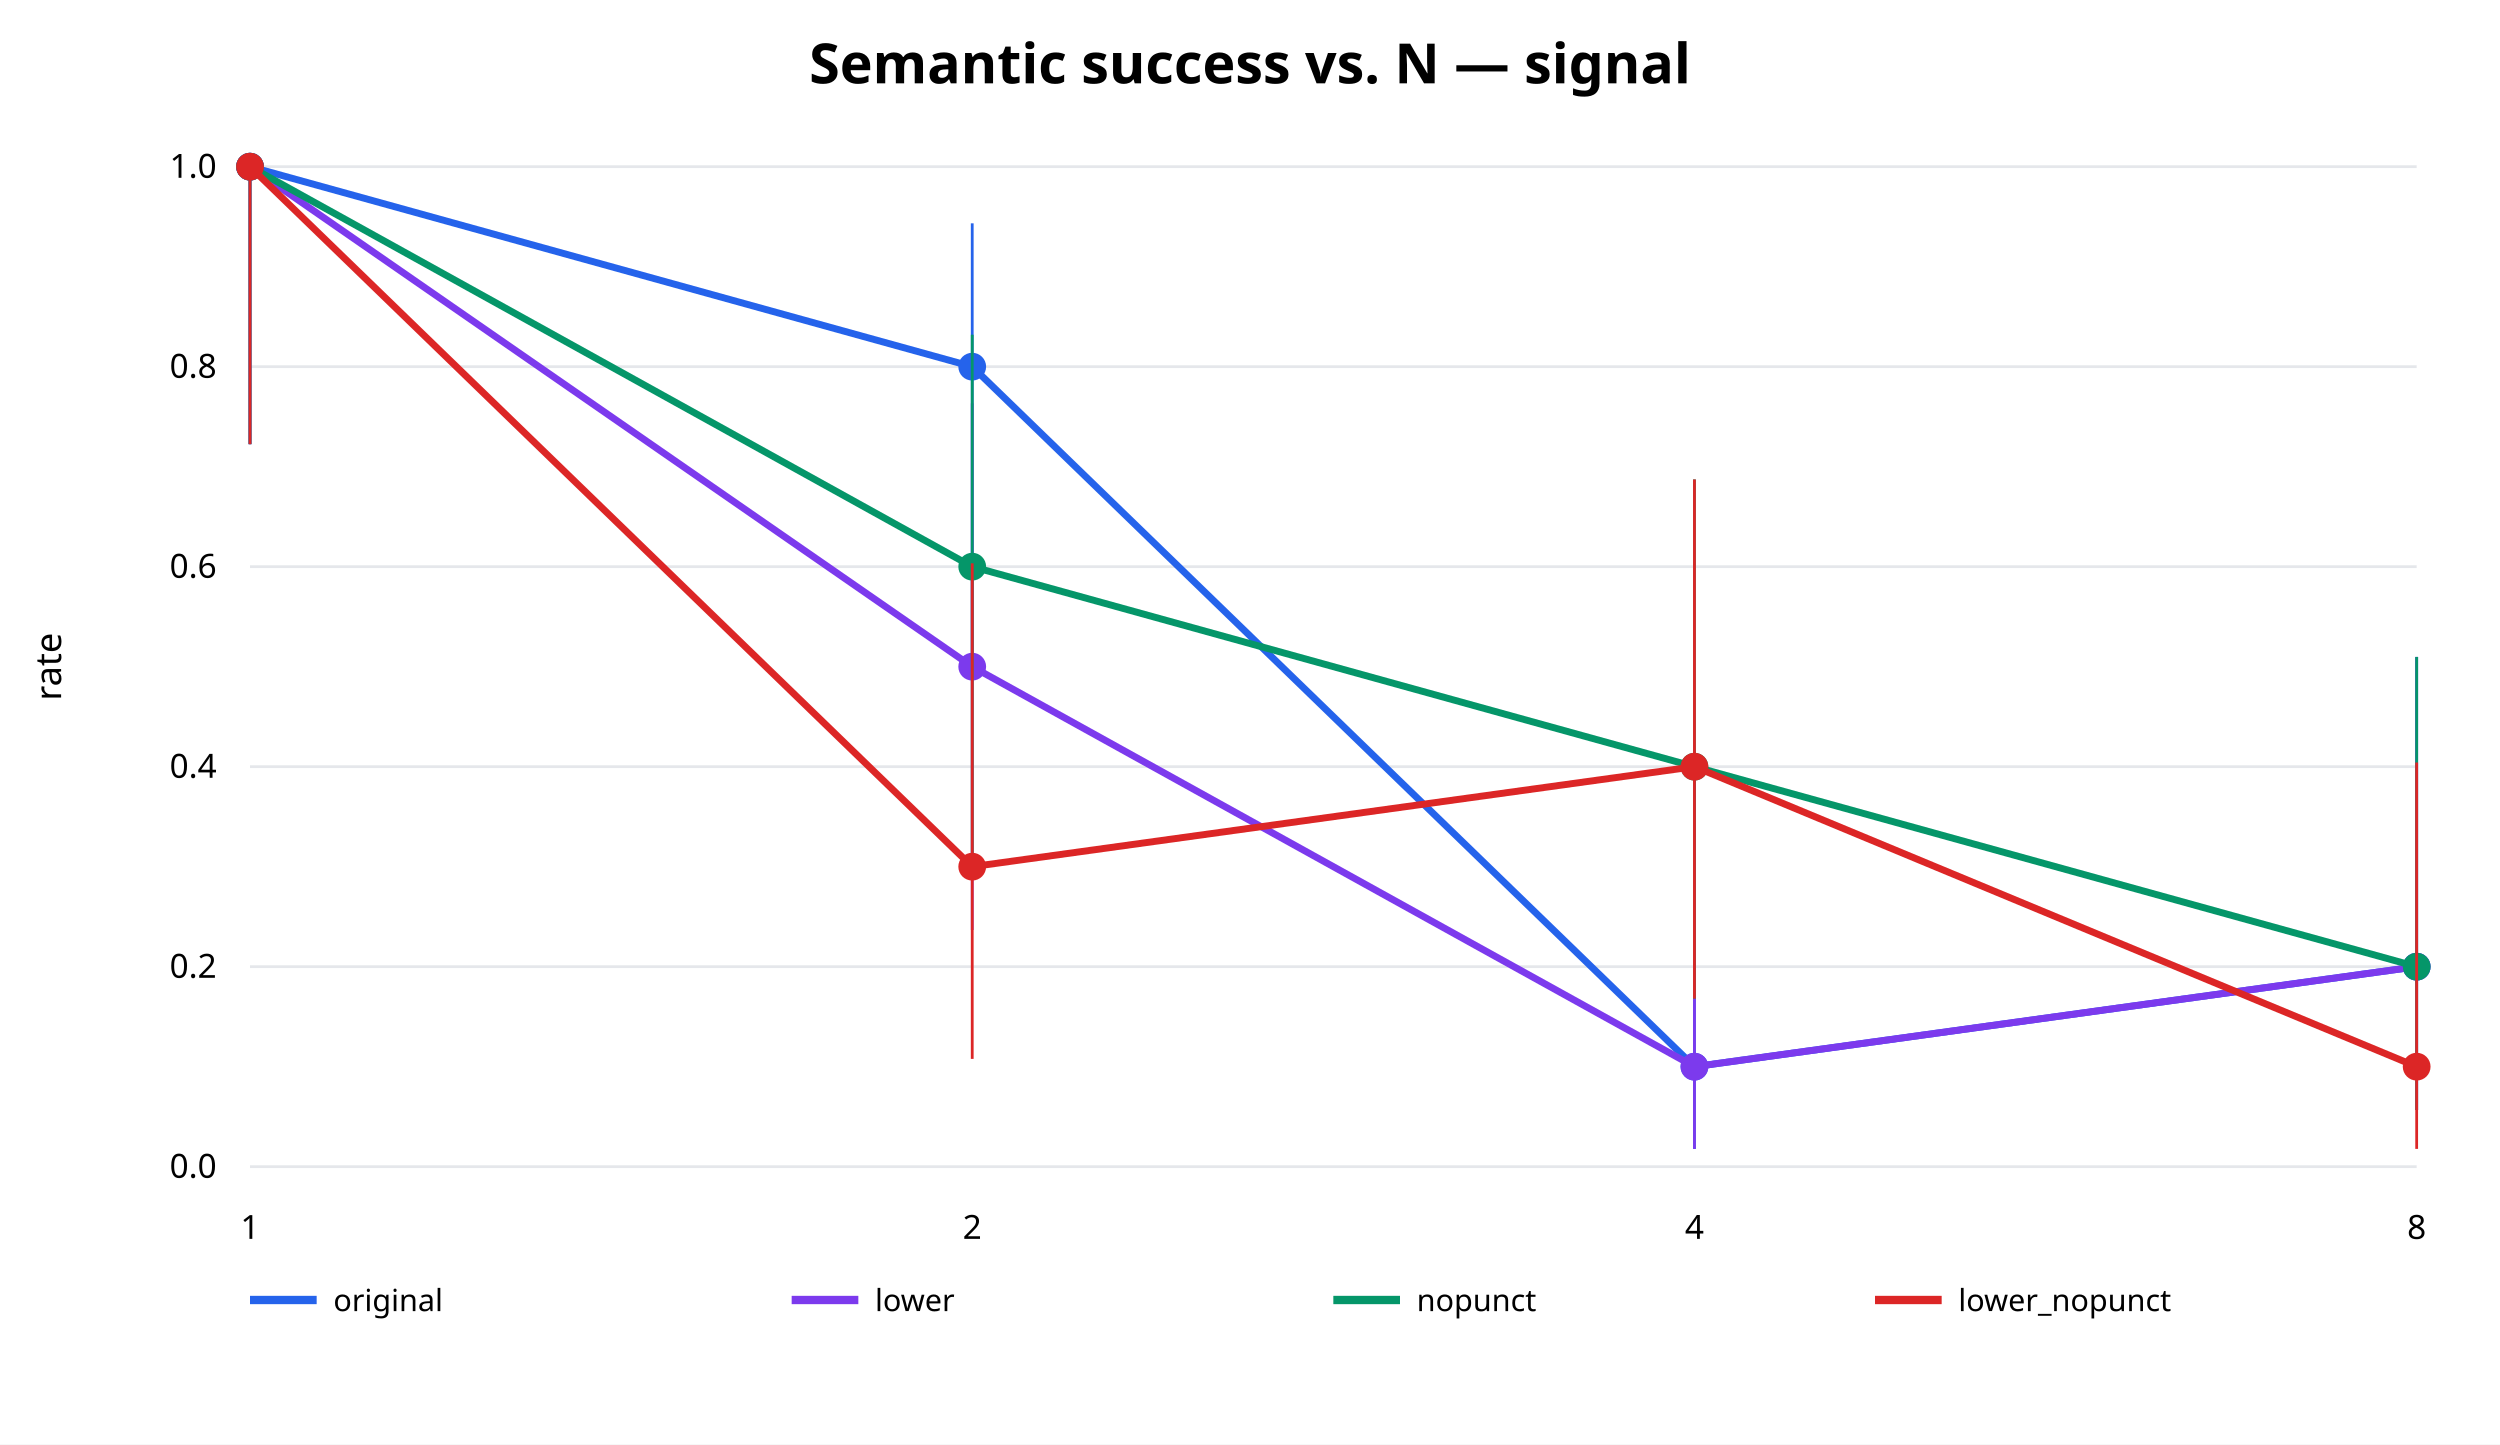
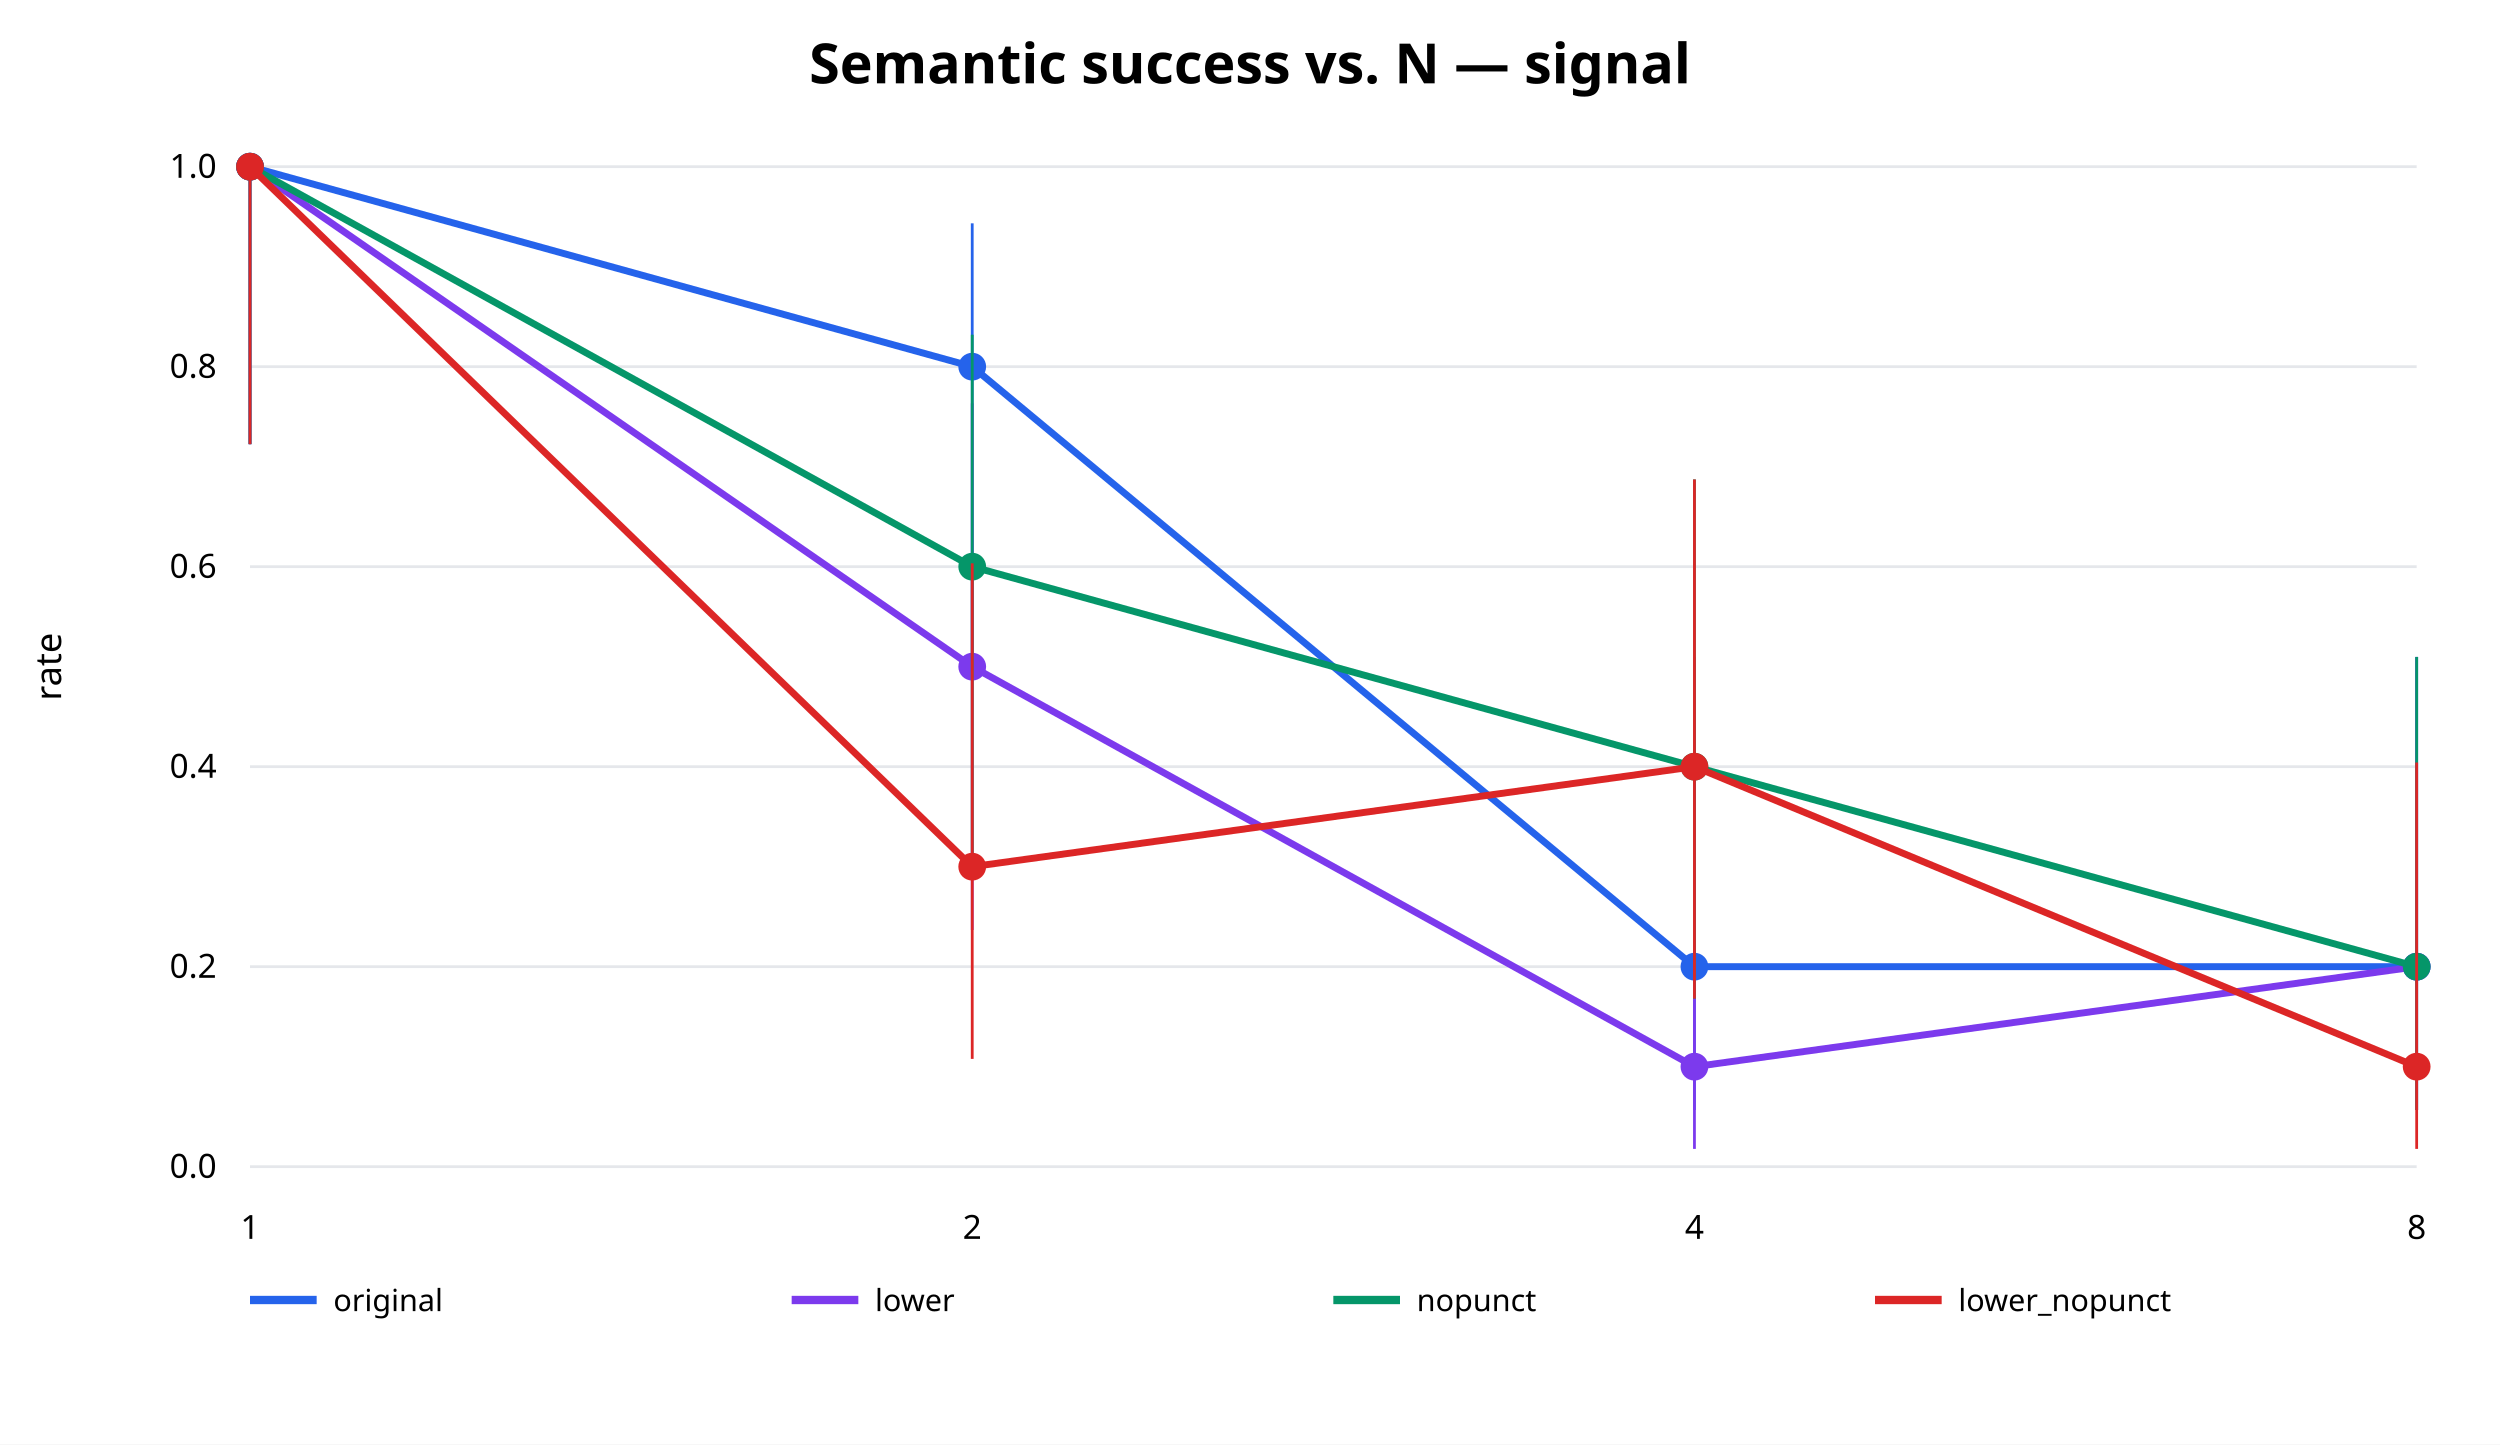
<svg xmlns="http://www.w3.org/2000/svg" width="900" height="520" viewBox="0 0 900 520">
  <rect width="100%" height="100%" fill="white" />
  <text x="450.0" y="30" text-anchor="middle" font-family="sans-serif" font-size="20" font-weight="600">Semantic success vs. N — signal</text>
  <line x1="90" y1="420.0" x2="870" y2="420.0" stroke="#e5e7eb" />
  <text x="78" y="424.0" text-anchor="end" font-family="sans-serif" font-size="12">0.0</text>
  <line x1="90" y1="348.0" x2="870" y2="348.0" stroke="#e5e7eb" />
  <text x="78" y="352.0" text-anchor="end" font-family="sans-serif" font-size="12">0.2</text>
  <line x1="90" y1="276.0" x2="870" y2="276.0" stroke="#e5e7eb" />
  <text x="78" y="280.0" text-anchor="end" font-family="sans-serif" font-size="12">0.4</text>
  <line x1="90" y1="204.0" x2="870" y2="204.0" stroke="#e5e7eb" />
  <text x="78" y="208.0" text-anchor="end" font-family="sans-serif" font-size="12">0.6</text>
  <line x1="90" y1="132.0" x2="870" y2="132.0" stroke="#e5e7eb" />
  <text x="78" y="136.0" text-anchor="end" font-family="sans-serif" font-size="12">0.8</text>
  <line x1="90" y1="60.0" x2="870" y2="60.0" stroke="#e5e7eb" />
  <text x="78" y="64.0" text-anchor="end" font-family="sans-serif" font-size="12">1.0</text>
  <text x="22" y="240.0" transform="rotate(-90 22 240.0)" text-anchor="middle" font-family="sans-serif" font-size="13">rate</text>
  <text x="90.0" y="446" text-anchor="middle" font-family="sans-serif" font-size="12">1</text>
  <text x="350.0" y="446" text-anchor="middle" font-family="sans-serif" font-size="12">2</text>
  <text x="610.0" y="446" text-anchor="middle" font-family="sans-serif" font-size="12">4</text>
  <text x="870.0" y="446" text-anchor="middle" font-family="sans-serif" font-size="12">8</text>
  <line x1="90.0" y1="60.0" x2="90.0" y2="159.9" stroke="#2563eb" />
  <circle cx="90.0" cy="60.0" r="5" fill="#2563eb" />
  <line x1="350.0" y1="80.4" x2="350.0" y2="243.5" stroke="#2563eb" />
  <circle cx="350.0" cy="132.0" r="5" fill="#2563eb" />
-   <line x1="610.0" y1="274.5" x2="610.0" y2="413.6" stroke="#2563eb" />
-   <circle cx="610.0" cy="384.0" r="5" fill="#2563eb" />
+   <line x1="610.0" y1="236.5" x2="610.0" y2="399.6" stroke="#2563eb" />
+   <circle cx="610.0" cy="348.0" r="5" fill="#2563eb" />
  <line x1="870.0" y1="236.5" x2="870.0" y2="399.6" stroke="#2563eb" />
  <circle cx="870.0" cy="348.0" r="5" fill="#2563eb" />
-   <polyline points="90.0,60.0 350.0,132.0 610.0,384.0 870.0,348.0" fill="none" stroke="#2563eb" stroke-width="2.5" />
+   <polyline points="90.0,60.0 350.0,132.0 610.0,348.0 870.0,348.0" fill="none" stroke="#2563eb" stroke-width="2.5" />
  <line x1="90" y1="468" x2="114" y2="468" stroke="#2563eb" stroke-width="3" />
  <text x="120" y="472" font-family="sans-serif" font-size="11">original</text>
  <line x1="90.0" y1="60.0" x2="90.0" y2="159.9" stroke="#7c3aed" />
  <circle cx="90.0" cy="60.0" r="5" fill="#7c3aed" />
  <line x1="350.0" y1="145.2" x2="350.0" y2="334.8" stroke="#7c3aed" />
  <circle cx="350.0" cy="240.0" r="5" fill="#7c3aed" />
  <line x1="610.0" y1="274.5" x2="610.0" y2="413.6" stroke="#7c3aed" />
  <circle cx="610.0" cy="384.0" r="5" fill="#7c3aed" />
  <line x1="870.0" y1="236.5" x2="870.0" y2="399.6" stroke="#7c3aed" />
  <circle cx="870.0" cy="348.0" r="5" fill="#7c3aed" />
  <polyline points="90.0,60.0 350.0,240.0 610.0,384.0 870.0,348.0" fill="none" stroke="#7c3aed" stroke-width="2.5" />
  <line x1="285" y1="468" x2="309" y2="468" stroke="#7c3aed" stroke-width="3" />
  <text x="315" y="472" font-family="sans-serif" font-size="11">lower</text>
  <line x1="90.0" y1="60.0" x2="90.0" y2="159.9" stroke="#059669" />
  <circle cx="90.0" cy="60.0" r="5" fill="#059669" />
  <line x1="350.0" y1="120.5" x2="350.0" y2="307.4" stroke="#059669" />
  <circle cx="350.0" cy="204.0" r="5" fill="#059669" />
  <line x1="610.0" y1="172.6" x2="610.0" y2="359.5" stroke="#059669" />
  <circle cx="610.0" cy="276.0" r="5" fill="#059669" />
  <line x1="870.0" y1="236.5" x2="870.0" y2="399.6" stroke="#059669" />
  <circle cx="870.0" cy="348.0" r="5" fill="#059669" />
  <polyline points="90.0,60.0 350.0,204.0 610.0,276.0 870.0,348.0" fill="none" stroke="#059669" stroke-width="2.5" />
  <line x1="480" y1="468" x2="504" y2="468" stroke="#059669" stroke-width="3" />
  <text x="510" y="472" font-family="sans-serif" font-size="11">nopunct</text>
  <line x1="90.0" y1="60.0" x2="90.0" y2="159.9" stroke="#dc2626" />
  <circle cx="90.0" cy="60.0" r="5" fill="#dc2626" />
  <line x1="350.0" y1="202.8" x2="350.0" y2="381.2" stroke="#dc2626" />
  <circle cx="350.0" cy="312.0" r="5" fill="#dc2626" />
  <line x1="610.0" y1="172.6" x2="610.0" y2="359.5" stroke="#dc2626" />
  <circle cx="610.0" cy="276.0" r="5" fill="#dc2626" />
  <line x1="870.0" y1="274.5" x2="870.0" y2="413.6" stroke="#dc2626" />
  <circle cx="870.0" cy="384.0" r="5" fill="#dc2626" />
  <polyline points="90.0,60.0 350.0,312.0 610.0,276.0 870.0,384.0" fill="none" stroke="#dc2626" stroke-width="2.5" />
  <line x1="675" y1="468" x2="699" y2="468" stroke="#dc2626" stroke-width="3" />
  <text x="705" y="472" font-family="sans-serif" font-size="11">lower_nopunct</text>
</svg>
